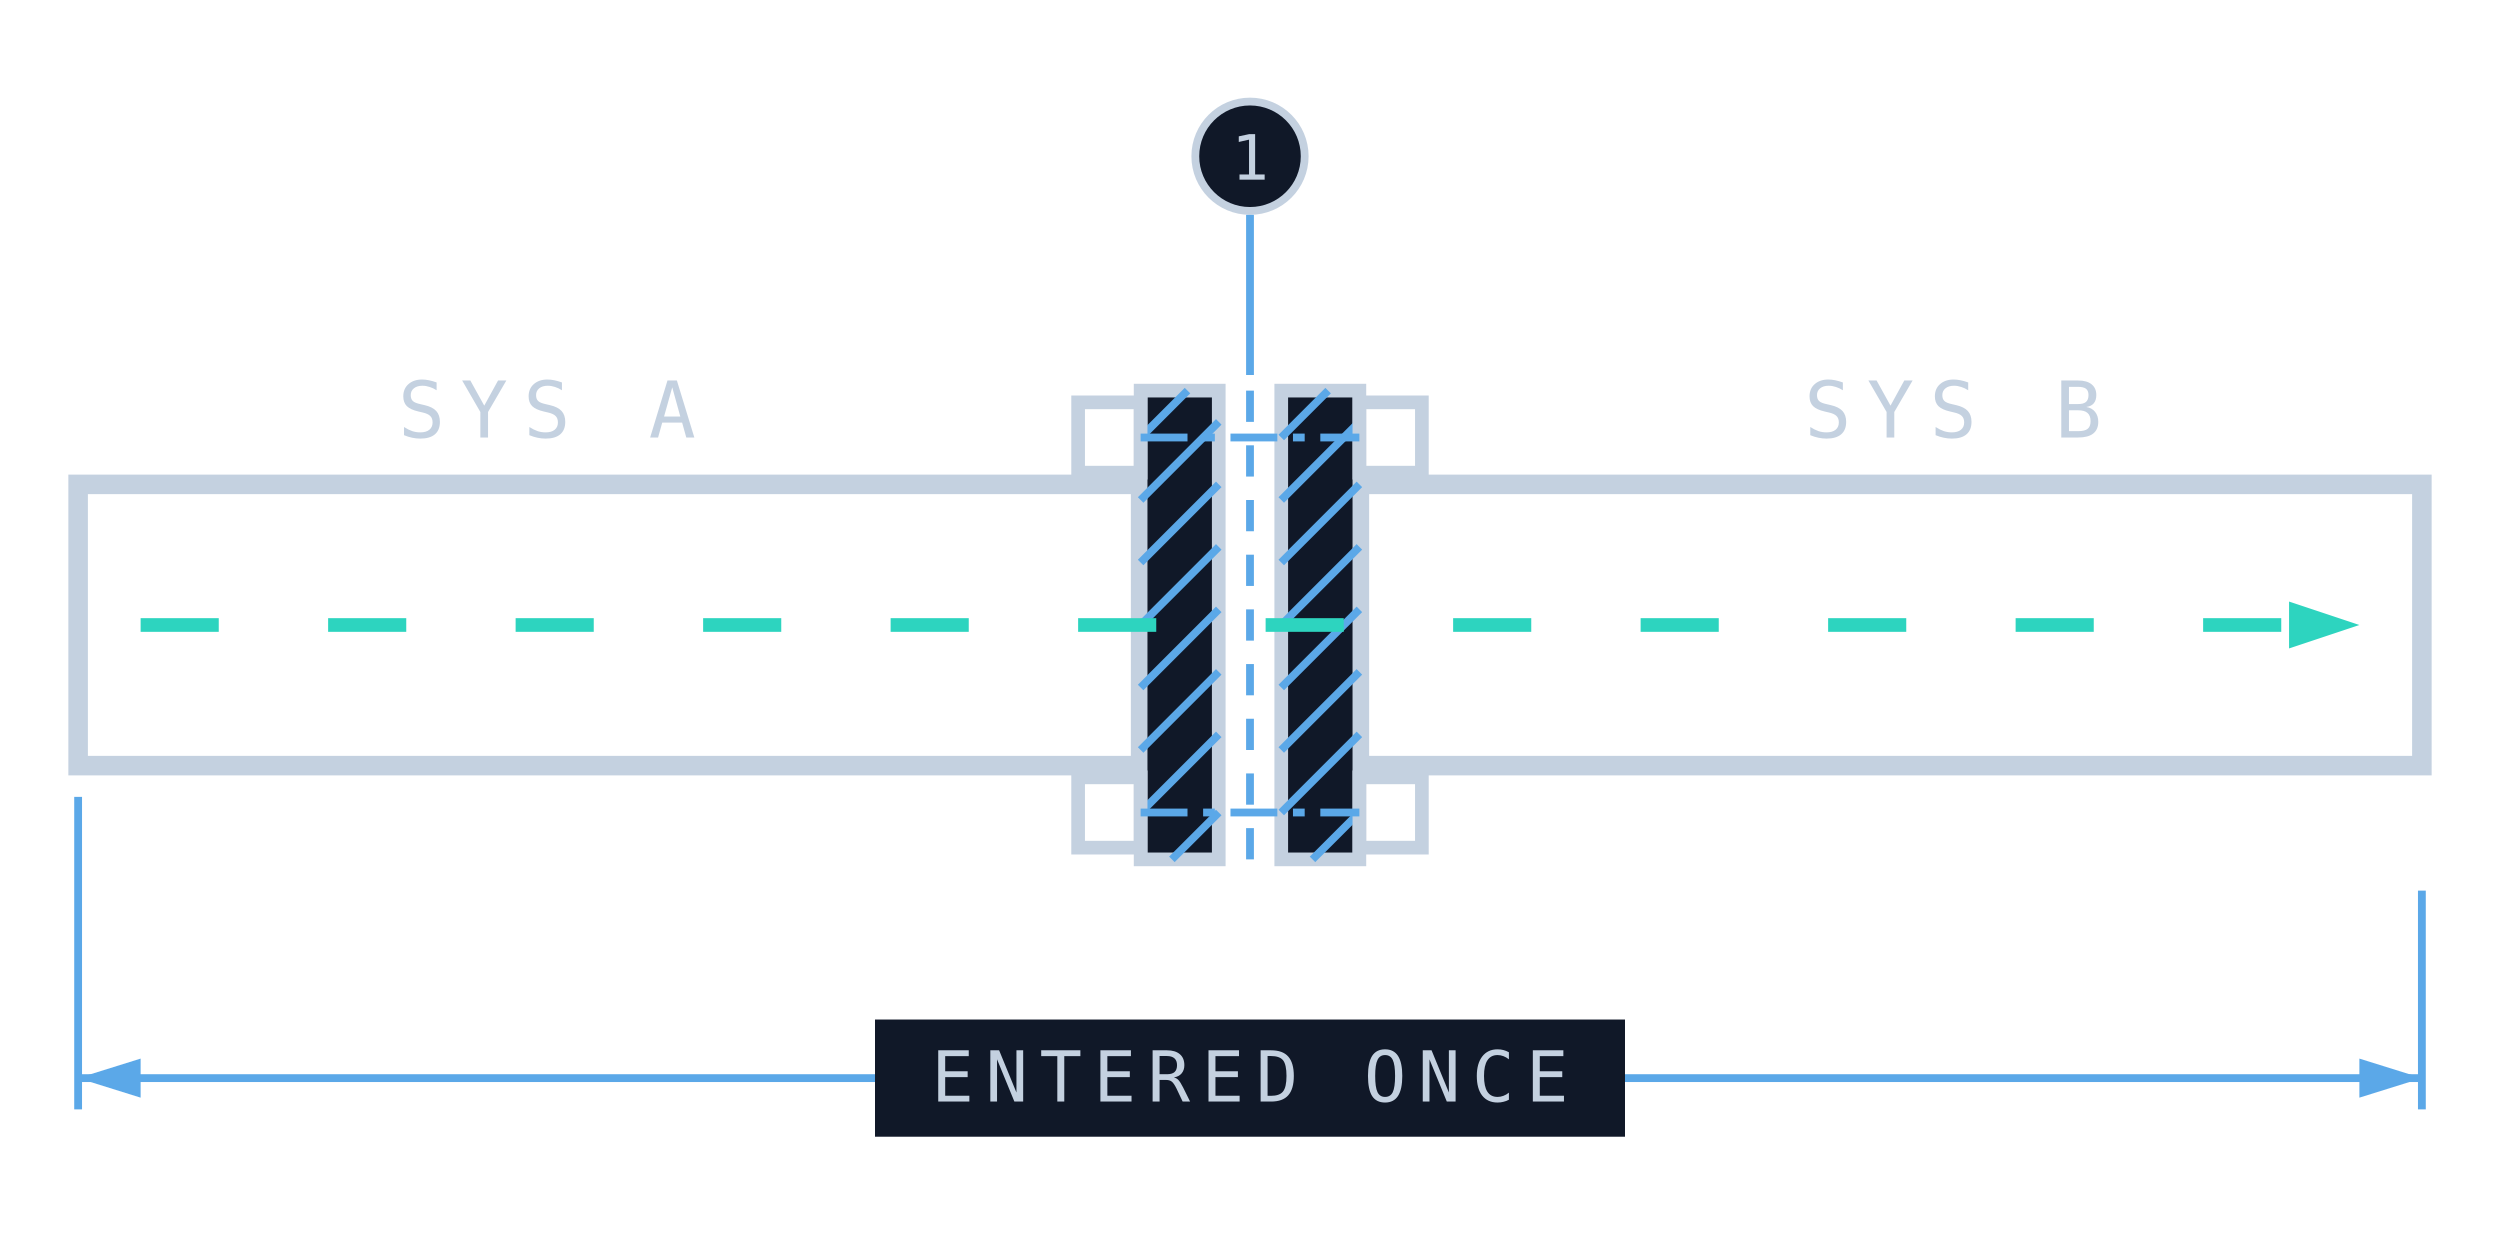
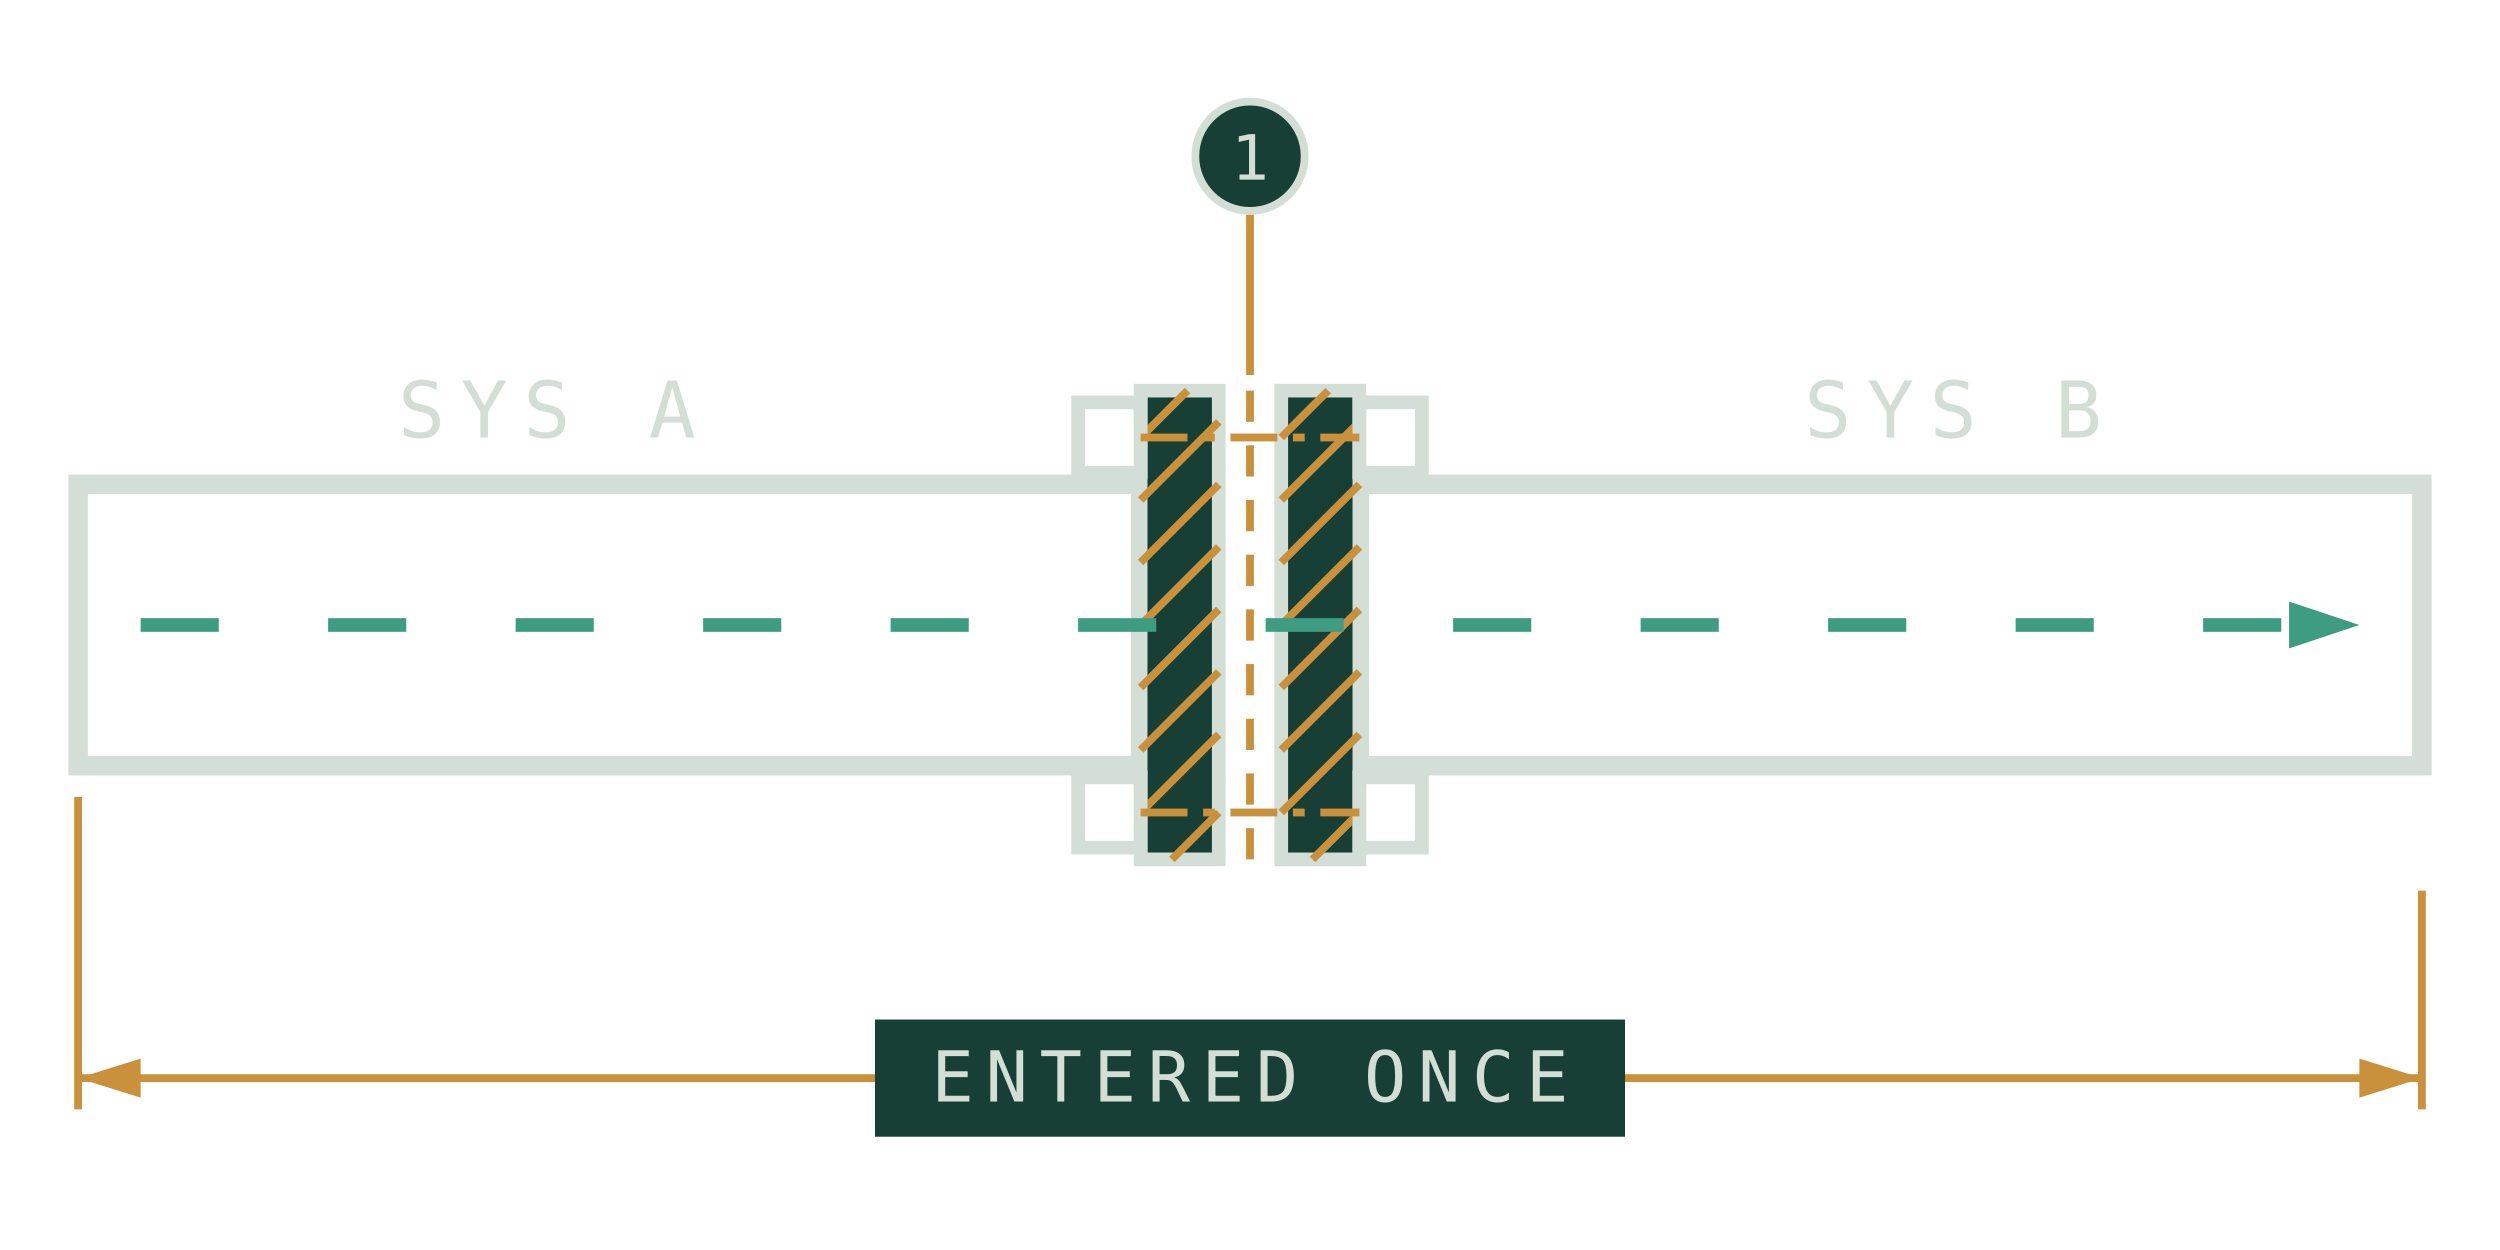
<svg xmlns="http://www.w3.org/2000/svg" viewBox="0 0 320 160" role="img" aria-label="Two systems joined by a bolted pipe union; data flows through, entered once">
  <style>
.vigint-flow{stroke-dasharray:10 14;animation:vigint-dash 1.8s linear infinite}
@keyframes vigint-dash{to{stroke-dashoffset:-24}}
.vigint-pulse{animation:vigint-pulse 2.4s ease-in-out infinite}
@keyframes vigint-pulse{0%,100%{opacity:1}50%{opacity:.6}}
@media (prefers-reduced-motion: reduce){*{animation:none !important}}
</style>
-   <rect class="ill-draw" x="10" y="62" width="136" height="36" fill="none" stroke="#C4D1E0" stroke-width="2.5" />
-   <rect class="ill-draw" x="174" y="62" width="136" height="36" fill="none" stroke="#C4D1E0" stroke-width="2.5" />
-   <rect class="ill-draw" x="146" y="50" width="10" height="60" fill="#101828" stroke="#C4D1E0" stroke-width="1.75" />
-   <rect class="ill-draw" x="164" y="50" width="10" height="60" fill="#101828" stroke="#C4D1E0" stroke-width="1.75" />
-   <g stroke="#5BA8E8" stroke-width="1" fill="none">
+   <rect class="ill-draw" x="10" y="62" width="136" height="36" fill="none" stroke="#d3ded6" stroke-width="2.5" />
+   <rect class="ill-draw" x="174" y="62" width="136" height="36" fill="none" stroke="#d3ded6" stroke-width="2.5" />
+   <rect class="ill-draw" x="146" y="50" width="10" height="60" fill="#183f35" stroke="#d3ded6" stroke-width="1.75" />
+   <rect class="ill-draw" x="164" y="50" width="10" height="60" fill="#183f35" stroke="#d3ded6" stroke-width="1.75" />
+   <g stroke="#c9913b" stroke-width="1" fill="none">
    <path d="M146,56 l6,-6 M146,64 l10,-10 M146,72 l10,-10 M146,80 l10,-10 M146,88 l10,-10 M146,96 l10,-10 M146,104 l10,-10 M150,110 l6,-6" />
    <path d="M164,56 l6,-6 M164,64 l10,-10 M164,72 l10,-10 M164,80 l10,-10 M164,88 l10,-10 M164,96 l10,-10 M164,104 l10,-10 M168,110 l6,-6" />
  </g>
-   <line x1="160" y1="50" x2="160" y2="110" stroke="#5BA8E8" stroke-width="1" stroke-dasharray="4 3" />
-   <g class="vigint-pulse" fill="none" stroke="#C4D1E0" stroke-width="1.75">
+   <line x1="160" y1="50" x2="160" y2="110" stroke="#c9913b" stroke-width="1" stroke-dasharray="4 3" />
+   <g class="vigint-pulse" fill="none" stroke="#d3ded6" stroke-width="1.75">
    <rect x="138" y="51.5" width="8" height="9" />
    <rect x="174" y="51.5" width="8" height="9" />
    <rect x="138" y="99.5" width="8" height="9" />
    <rect x="174" y="99.5" width="8" height="9" />
  </g>
-   <path d="M146,56 H174 M146,104 H174" stroke="#5BA8E8" stroke-width="1" stroke-dasharray="6 2 1.5 2" fill="none" />
-   <text x="70" y="56" text-anchor="middle" font-family="IBM Plex Mono, monospace" font-size="10" letter-spacing="2" fill="#C4D1E0">SYS A</text>
-   <text x="250" y="56" text-anchor="middle" font-family="IBM Plex Mono, monospace" font-size="10" letter-spacing="2" fill="#C4D1E0">SYS B</text>
-   <line class="ill-draw vigint-flow" x1="18" y1="80" x2="298" y2="80" stroke="#2DD4BF" stroke-width="1.75" />
-   <path d="M302,80 l-9,-3 v6 Z" fill="#2DD4BF" />
-   <g stroke="#5BA8E8" stroke-width="1" fill="none">
+   <path d="M146,56 H174 M146,104 H174" stroke="#c9913b" stroke-width="1" stroke-dasharray="6 2 1.5 2" fill="none" />
+   <text x="70" y="56" text-anchor="middle" font-family="IBM Plex Mono, monospace" font-size="10" letter-spacing="2" fill="#d3ded6">SYS A</text>
+   <text x="250" y="56" text-anchor="middle" font-family="IBM Plex Mono, monospace" font-size="10" letter-spacing="2" fill="#d3ded6">SYS B</text>
+   <line class="ill-draw vigint-flow" x1="18" y1="80" x2="298" y2="80" stroke="#3e9c82" stroke-width="1.75" />
+   <path d="M302,80 l-9,-3 v6 Z" fill="#3e9c82" />
+   <g stroke="#c9913b" stroke-width="1" fill="none">
    <line x1="10" y1="102" x2="10" y2="142" />
    <line x1="310" y1="114" x2="310" y2="142" />
    <line x1="10" y1="138" x2="310" y2="138" />
  </g>
-   <path d="M10,138 l8,-2.5 v5 Z M310,138 l-8,-2.5 v5 Z" fill="#5BA8E8" />
-   <rect x="112" y="130.5" width="96" height="15" fill="#101828" />
-   <text x="160" y="141" text-anchor="middle" font-family="IBM Plex Mono, monospace" font-size="9" letter-spacing="1.5" fill="#C4D1E0">ENTERED ONCE</text>
-   <circle class="vigint-pulse" cx="160" cy="20" r="7" fill="#101828" stroke="#C4D1E0" stroke-width="1" />
-   <text x="160" y="23" text-anchor="middle" font-family="IBM Plex Mono, monospace" font-size="8" fill="#C4D1E0">1</text>
-   <line x1="160" y1="27.5" x2="160" y2="48" stroke="#5BA8E8" stroke-width="1" />
+   <path d="M10,138 l8,-2.5 v5 Z M310,138 l-8,-2.5 v5 Z" fill="#c9913b" />
+   <rect x="112" y="130.5" width="96" height="15" fill="#183f35" />
+   <text x="160" y="141" text-anchor="middle" font-family="IBM Plex Mono, monospace" font-size="9" letter-spacing="1.5" fill="#d3ded6">ENTERED ONCE</text>
+   <circle class="vigint-pulse" cx="160" cy="20" r="7" fill="#183f35" stroke="#d3ded6" stroke-width="1" />
+   <text x="160" y="23" text-anchor="middle" font-family="IBM Plex Mono, monospace" font-size="8" fill="#d3ded6">1</text>
+   <line x1="160" y1="27.5" x2="160" y2="48" stroke="#c9913b" stroke-width="1" />
</svg>
